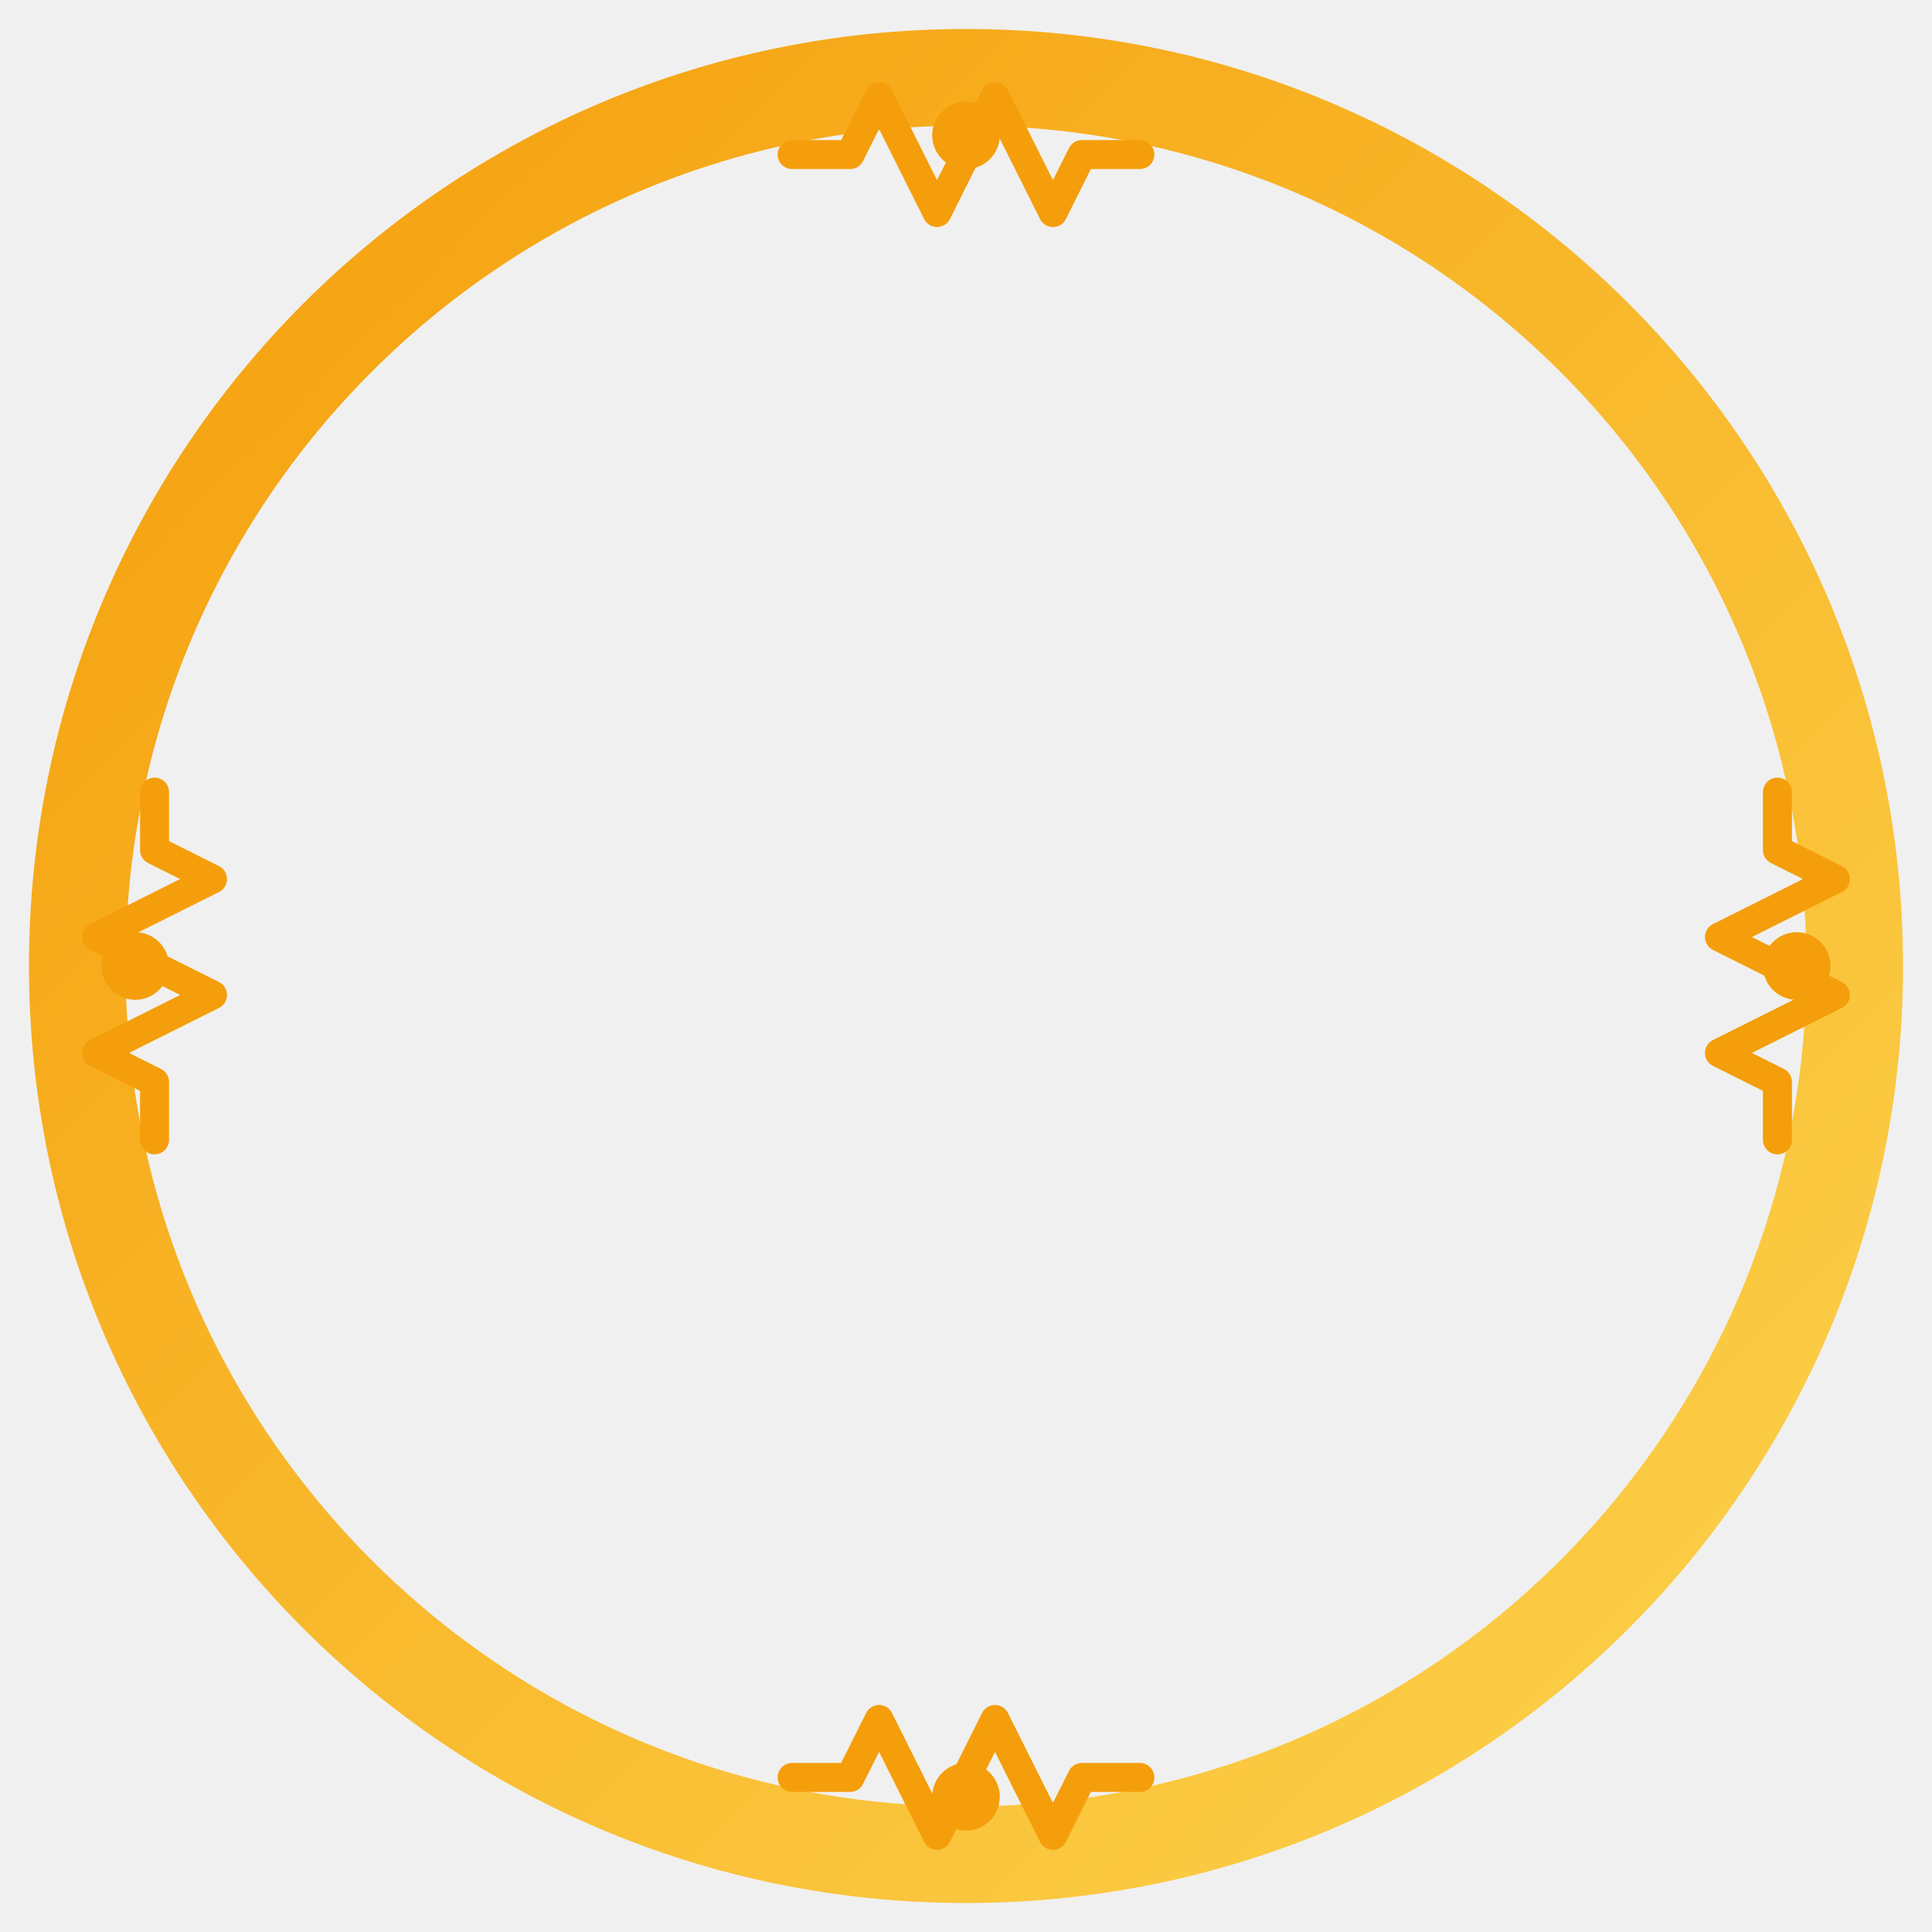
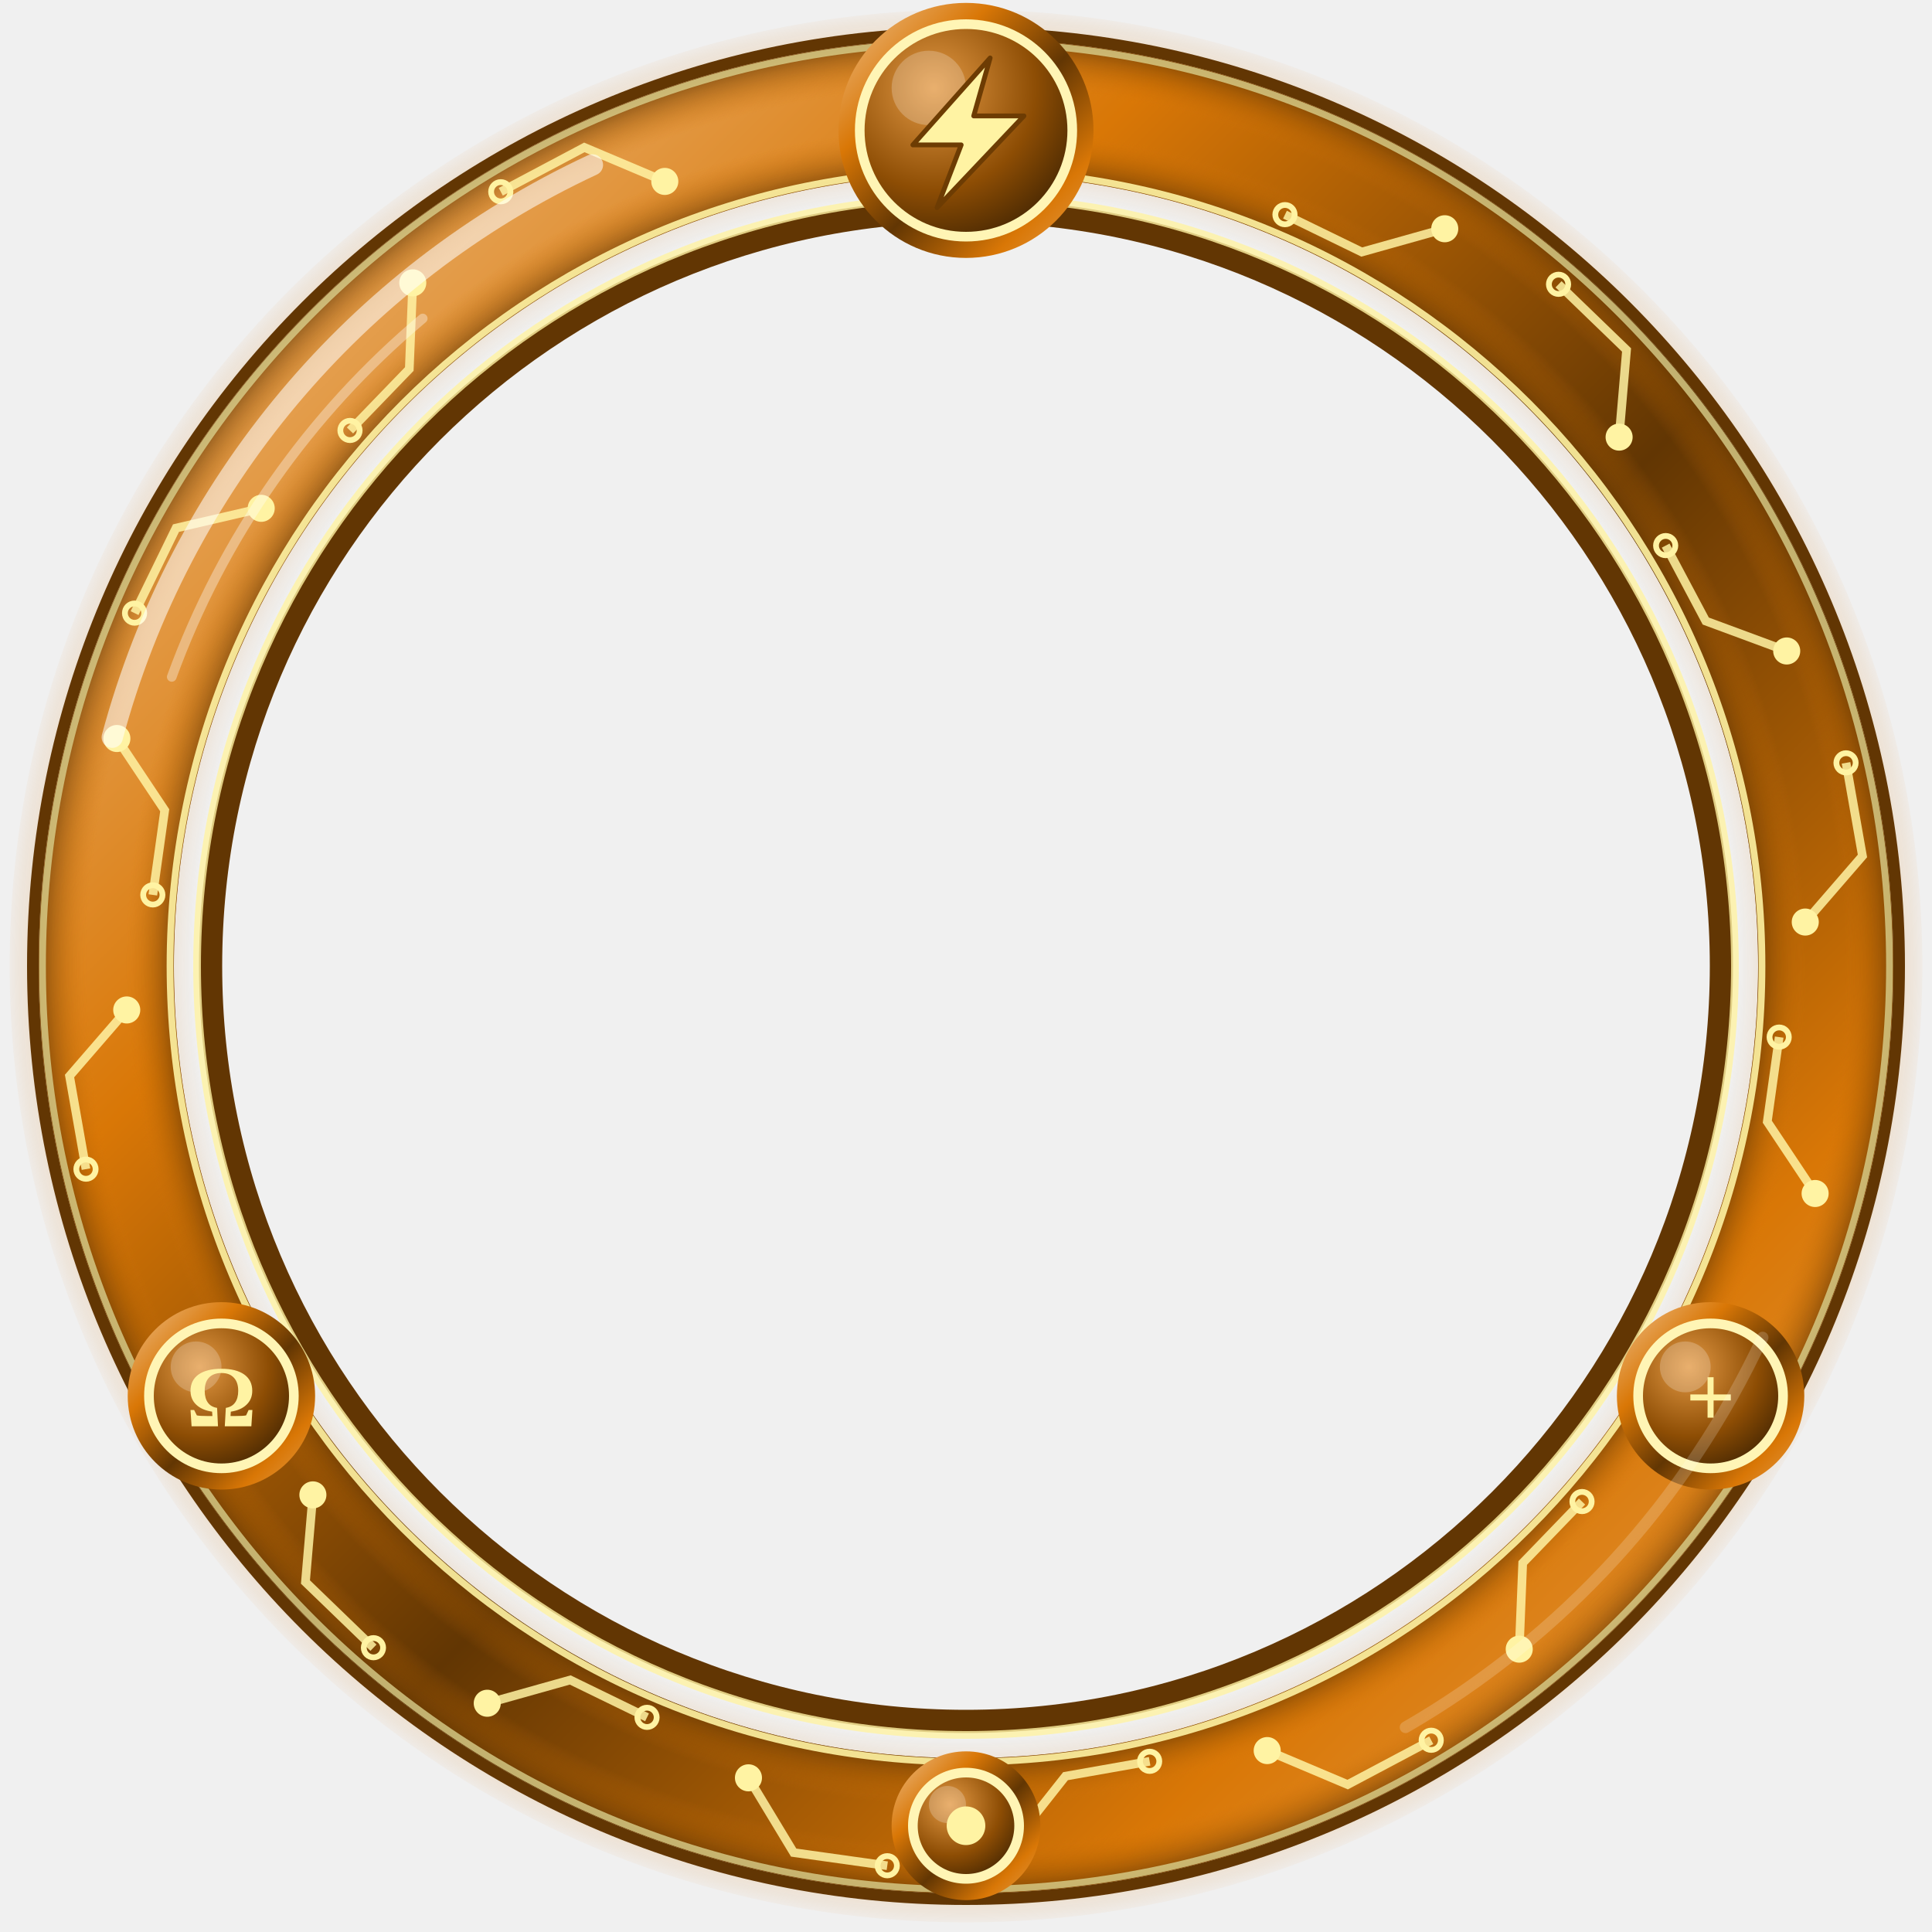
<svg xmlns="http://www.w3.org/2000/svg" viewBox="0 0 200 200" width="200" height="200">
  <defs>
-     <linearGradient id="anilloCircuitia" x1="0%" y1="0%" x2="100%" y2="100%">
-       <stop offset="0%" stop-color="#F59E0B" />
-       <stop offset="100%" stop-color="#FCD34D" />
+     <linearGradient id="m-circuitia-metal" x1="0" y1="0" x2="1" y2="1">
+       <stop offset="0" stop-color="#eec28f" />
+       <stop offset="0.3" stop-color="#D97706" />
+       <stop offset="0.55" stop-color="#623603" />
+       <stop offset="0.8" stop-color="#D97706" />
+       <stop offset="1" stop-color="#e4a051" />
    </linearGradient>
+     <radialGradient id="m-circuitia-bisel" gradientUnits="userSpaceOnUse" cx="100" cy="100" r="100">
+       <stop offset="0.82" stop-color="#623603" />
+       <stop offset="0.87" stop-color="#D97706" stop-opacity="0" />
+       <stop offset="0.91" stop-color="#D97706" stop-opacity="0" />
+       <stop offset="0.96" stop-color="#623603" />
+     </radialGradient>
+     <radialGradient id="m-circuitia-halo" gradientUnits="userSpaceOnUse" cx="100" cy="100" r="100">
+       <stop offset="0.8" stop-color="#D97706" stop-opacity="0" />
+       <stop offset="0.9" stop-color="#e19238" stop-opacity="0.45" />
+       <stop offset="1" stop-color="#D97706" stop-opacity="0" />
+     </radialGradient>
+     <radialGradient id="m-circuitia-gema" cx="0.35" cy="0.3" r="0.8">
+       <stop offset="0" stop-color="#e39944" />
+       <stop offset="0.6" stop-color="#8d4d04" />
+       <stop offset="1" stop-color="#412402" />
+     </radialGradient>
  </defs>
-   <circle cx="100" cy="100" r="92" fill="none" stroke="url(#anilloCircuitia)" stroke-width="10" />
-   <g fill="none" stroke="#F59E0B" stroke-width="3" stroke-linecap="round" stroke-linejoin="round">
-     <polyline points="82,16 88,16 91,10 97,22 103,10 109,22 112,16 118,16" />
-     <polyline points="184,82 184,88 190,91 178,97 190,103 178,109 184,112 184,118" />
-     <polyline points="118,184 112,184 109,190 103,178 97,190 91,178 88,184 82,184" />
-     <polyline points="16,118 16,112 10,109 22,103 10,97 22,91 16,88 16,82" />
+   <circle cx="100" cy="100" r="99" fill="url(#m-circuitia-halo)" />
+   <circle cx="100" cy="100" r="78.2" fill="none" stroke="#623603" stroke-width="2.4" />
+   <circle cx="100" cy="100" r="79.6" fill="none" stroke="#FFF3A3" stroke-width="0.8" opacity="0.8" />
+   <circle cx="100" cy="100" r="89" fill="none" stroke="url(#m-circuitia-metal)" stroke-width="14" />
+   <circle cx="100" cy="100" r="89" fill="none" stroke="url(#m-circuitia-bisel)" stroke-width="14" opacity="0.7" />
+   <circle cx="100" cy="100" r="82.4" fill="none" stroke="#FFF3A3" stroke-width="0.7" opacity="0.9" />
+   <circle cx="100" cy="100" r="95.6" fill="none" stroke="#d9cf8b" stroke-width="0.7" opacity="0.8" />
+   <circle cx="100" cy="100" r="96.6" fill="none" stroke="#623603" stroke-width="1.2" />
+   <path d="M133.02 22.22 L140.97 26.09 L149.56 23.68" fill="none" stroke="#FFF3A3" stroke-width="0.9" opacity="0.85" />
+   <circle cx="149.56" cy="23.68" r="1.4" fill="#FFF3A3" />
+   <circle cx="133.02" cy="22.22" r="1" fill="none" stroke="#FFF3A3" stroke-width="0.6" />
+   <path d="M161.34 29.43 L168.38 36.23 L167.61 45.25" fill="none" stroke="#FFF3A3" stroke-width="0.9" opacity="0.85" />
+   <circle cx="167.61" cy="45.25" r="1.4" fill="#FFF3A3" />
+   <circle cx="161.34" cy="29.43" r="1" fill="none" stroke="#FFF3A3" stroke-width="0.6" />
+   <path d="M172.43 56.48 L176.58 64.29 L184.96 67.39" fill="none" stroke="#FFF3A3" stroke-width="0.9" opacity="0.85" />
+   <circle cx="184.96" cy="67.39" r="1.4" fill="#FFF3A3" />
+   <circle cx="172.43" cy="56.48" r="1" fill="none" stroke="#FFF3A3" stroke-width="0.6" />
+   <path d="M191.1 78.97 L192.8 88.61 L186.88 95.45" fill="none" stroke="#FFF3A3" stroke-width="0.9" opacity="0.85" />
+   <circle cx="186.88" cy="95.45" r="1.4" fill="#FFF3A3" />
+   <circle cx="191.1" cy="78.97" r="1" fill="none" stroke="#FFF3A3" stroke-width="0.6" />
+   <path d="M184.18 107.36 L182.95 116.12 L187.9 123.55" fill="none" stroke="#FFF3A3" stroke-width="0.9" opacity="0.85" />
+   <circle cx="187.9" cy="123.55" r="1.4" fill="#FFF3A3" />
+   <circle cx="184.18" cy="107.36" r="1" fill="none" stroke="#FFF3A3" stroke-width="0.6" />
+   <path d="M163.77 155.44 L157.63 161.8 L157.27 170.72" fill="none" stroke="#FFF3A3" stroke-width="0.9" opacity="0.85" />
+   <circle cx="157.27" cy="170.72" r="1.4" fill="#FFF3A3" />
+   <circle cx="163.77" cy="155.44" r="1" fill="none" stroke="#FFF3A3" stroke-width="0.6" />
+   <path d="M148.16 180.15 L139.51 184.74 L131.18 181.22" fill="none" stroke="#FFF3A3" stroke-width="0.9" opacity="0.85" />
+   <circle cx="131.18" cy="181.22" r="1.4" fill="#FFF3A3" />
+   <circle cx="148.16" cy="180.15" r="1" fill="none" stroke="#FFF3A3" stroke-width="0.6" />
+   <path d="M119.01 182.33 L110.3 183.87 L104.76 190.88" fill="none" stroke="#FFF3A3" stroke-width="0.9" opacity="0.85" />
+   <circle cx="104.76" cy="190.88" r="1.4" fill="#FFF3A3" />
+   <circle cx="119.01" cy="182.33" r="1" fill="none" stroke="#FFF3A3" stroke-width="0.6" />
+   <path d="M91.85 193.14 L82.16 191.78 L77.48 184.04" fill="none" stroke="#FFF3A3" stroke-width="0.9" opacity="0.85" />
+   <circle cx="77.48" cy="184.04" r="1.4" fill="#FFF3A3" />
+   <circle cx="91.85" cy="193.14" r="1" fill="none" stroke="#FFF3A3" stroke-width="0.6" />
+   <path d="M66.98 177.78 L59.03 173.91 L50.44 176.32" fill="none" stroke="#FFF3A3" stroke-width="0.9" opacity="0.85" />
+   <circle cx="50.44" cy="176.32" r="1.4" fill="#FFF3A3" />
+   <circle cx="66.98" cy="177.78" r="1" fill="none" stroke="#FFF3A3" stroke-width="0.6" />
+   <path d="M38.66 170.57 L31.62 163.77 L32.39 154.75" fill="none" stroke="#FFF3A3" stroke-width="0.9" opacity="0.85" />
+   <circle cx="32.39" cy="154.75" r="1.4" fill="#FFF3A3" />
+   <circle cx="38.66" cy="170.57" r="1" fill="none" stroke="#FFF3A3" stroke-width="0.6" />
+   <path d="M8.9 121.03 L7.2 111.39 L13.12 104.55" fill="none" stroke="#FFF3A3" stroke-width="0.9" opacity="0.85" />
+   <circle cx="13.12" cy="104.55" r="1.4" fill="#FFF3A3" />
+   <circle cx="8.9" cy="121.03" r="1" fill="none" stroke="#FFF3A3" stroke-width="0.6" />
+   <path d="M15.82 92.64 L17.05 83.88 L12.1 76.45" fill="none" stroke="#FFF3A3" stroke-width="0.9" opacity="0.85" />
+   <circle cx="12.1" cy="76.45" r="1.4" fill="#FFF3A3" />
+   <circle cx="15.82" cy="92.64" r="1" fill="none" stroke="#FFF3A3" stroke-width="0.6" />
+   <path d="M13.93 63.47 L18.22 54.67 L27.04 52.62" fill="none" stroke="#FFF3A3" stroke-width="0.9" opacity="0.85" />
+   <circle cx="27.04" cy="52.62" r="1.4" fill="#FFF3A3" />
+   <circle cx="13.93" cy="63.47" r="1" fill="none" stroke="#FFF3A3" stroke-width="0.6" />
+   <path d="M36.23 44.56 L42.37 38.2 L42.73 29.28" fill="none" stroke="#FFF3A3" stroke-width="0.9" opacity="0.85" />
+   <circle cx="42.73" cy="29.28" r="1.4" fill="#FFF3A3" />
+   <circle cx="36.23" cy="44.56" r="1" fill="none" stroke="#FFF3A3" stroke-width="0.6" />
+   <path d="M51.84 19.85 L60.49 15.26 L68.82 18.78" fill="none" stroke="#FFF3A3" stroke-width="0.9" opacity="0.85" />
+   <circle cx="68.82" cy="18.78" r="1.4" fill="#FFF3A3" />
+   <circle cx="51.84" cy="19.85" r="1" fill="none" stroke="#FFF3A3" stroke-width="0.6" />
+   <g transform="translate(0 2.5)">
+     <circle cx="100" cy="11" r="13.2" fill="url(#m-circuitia-metal)" />
+     <circle cx="100" cy="11" r="11" fill="url(#m-circuitia-gema)" stroke="#fff5b5" stroke-width="1" />
+     <circle cx="96.15" cy="6.6" r="3.85" fill="#FFFFFF" opacity="0.22" />
+     <path d="M102.5 3.5 L94.5 12.5 H99.5 L97 19 L106 9.5 H100.8 Z" fill="#FFF3A3" stroke="#6d3c03" stroke-width="0.5" stroke-linejoin="round" />
  </g>
-   <g fill="#F59E0B">
-     <circle cx="100" cy="14" r="3.5" />
-     <circle cx="186" cy="100" r="3.5" />
-     <circle cx="100" cy="186" r="3.5" />
-     <circle cx="14" cy="100" r="3.5" />
-   </g>
+   <circle cx="22.92" cy="144.5" r="9.7" fill="url(#m-circuitia-metal)" />
+   <circle cx="22.92" cy="144.5" r="7.5" fill="url(#m-circuitia-gema)" stroke="#fff5b5" stroke-width="1" />
+   <circle cx="20.3" cy="141.5" r="2.63" fill="#FFFFFF" opacity="0.22" />
+   <text x="22.92" y="147.65" font-family="Georgia, 'Times New Roman', serif" font-size="9" font-weight="700" text-anchor="middle" fill="#FFF3A3">Ω</text>
+   <circle cx="177.08" cy="144.5" r="9.7" fill="url(#m-circuitia-metal)" />
+   <circle cx="177.08" cy="144.5" r="7.5" fill="url(#m-circuitia-gema)" stroke="#fff5b5" stroke-width="1" />
+   <circle cx="174.46" cy="141.5" r="2.63" fill="#FFFFFF" opacity="0.22" />
+   <text x="177.08" y="147.65" font-family="Georgia, 'Times New Roman', serif" font-size="9" font-weight="700" text-anchor="middle" fill="#FFF3A3">+</text>
+   <circle cx="100" cy="189" r="7.7" fill="url(#m-circuitia-metal)" />
+   <circle cx="100" cy="189" r="5.5" fill="url(#m-circuitia-gema)" stroke="#fff5b5" stroke-width="1" />
+   <circle cx="98.08" cy="186.8" r="1.92" fill="#FFFFFF" opacity="0.22" />
+   <circle cx="100" cy="189" r="2" fill="#FFF3A3" />
+   <path d="M11.62 76.32 A91.5 91.5 0 0 1 61.33 17.07" fill="none" stroke="#FFFFFF" stroke-width="2.2" stroke-linecap="round" opacity="0.55" />
+   <path d="M17.78 70.07 A87.5 87.5 0 0 1 43.76 32.97" fill="none" stroke="#FFFFFF" stroke-width="1" stroke-linecap="round" opacity="0.35" />
+   <path d="M182.47 138.46 A91 91 0 0 1 145.5 178.81" fill="none" stroke="#FFFFFF" stroke-width="1.2" stroke-linecap="round" opacity="0.18" />
</svg>
